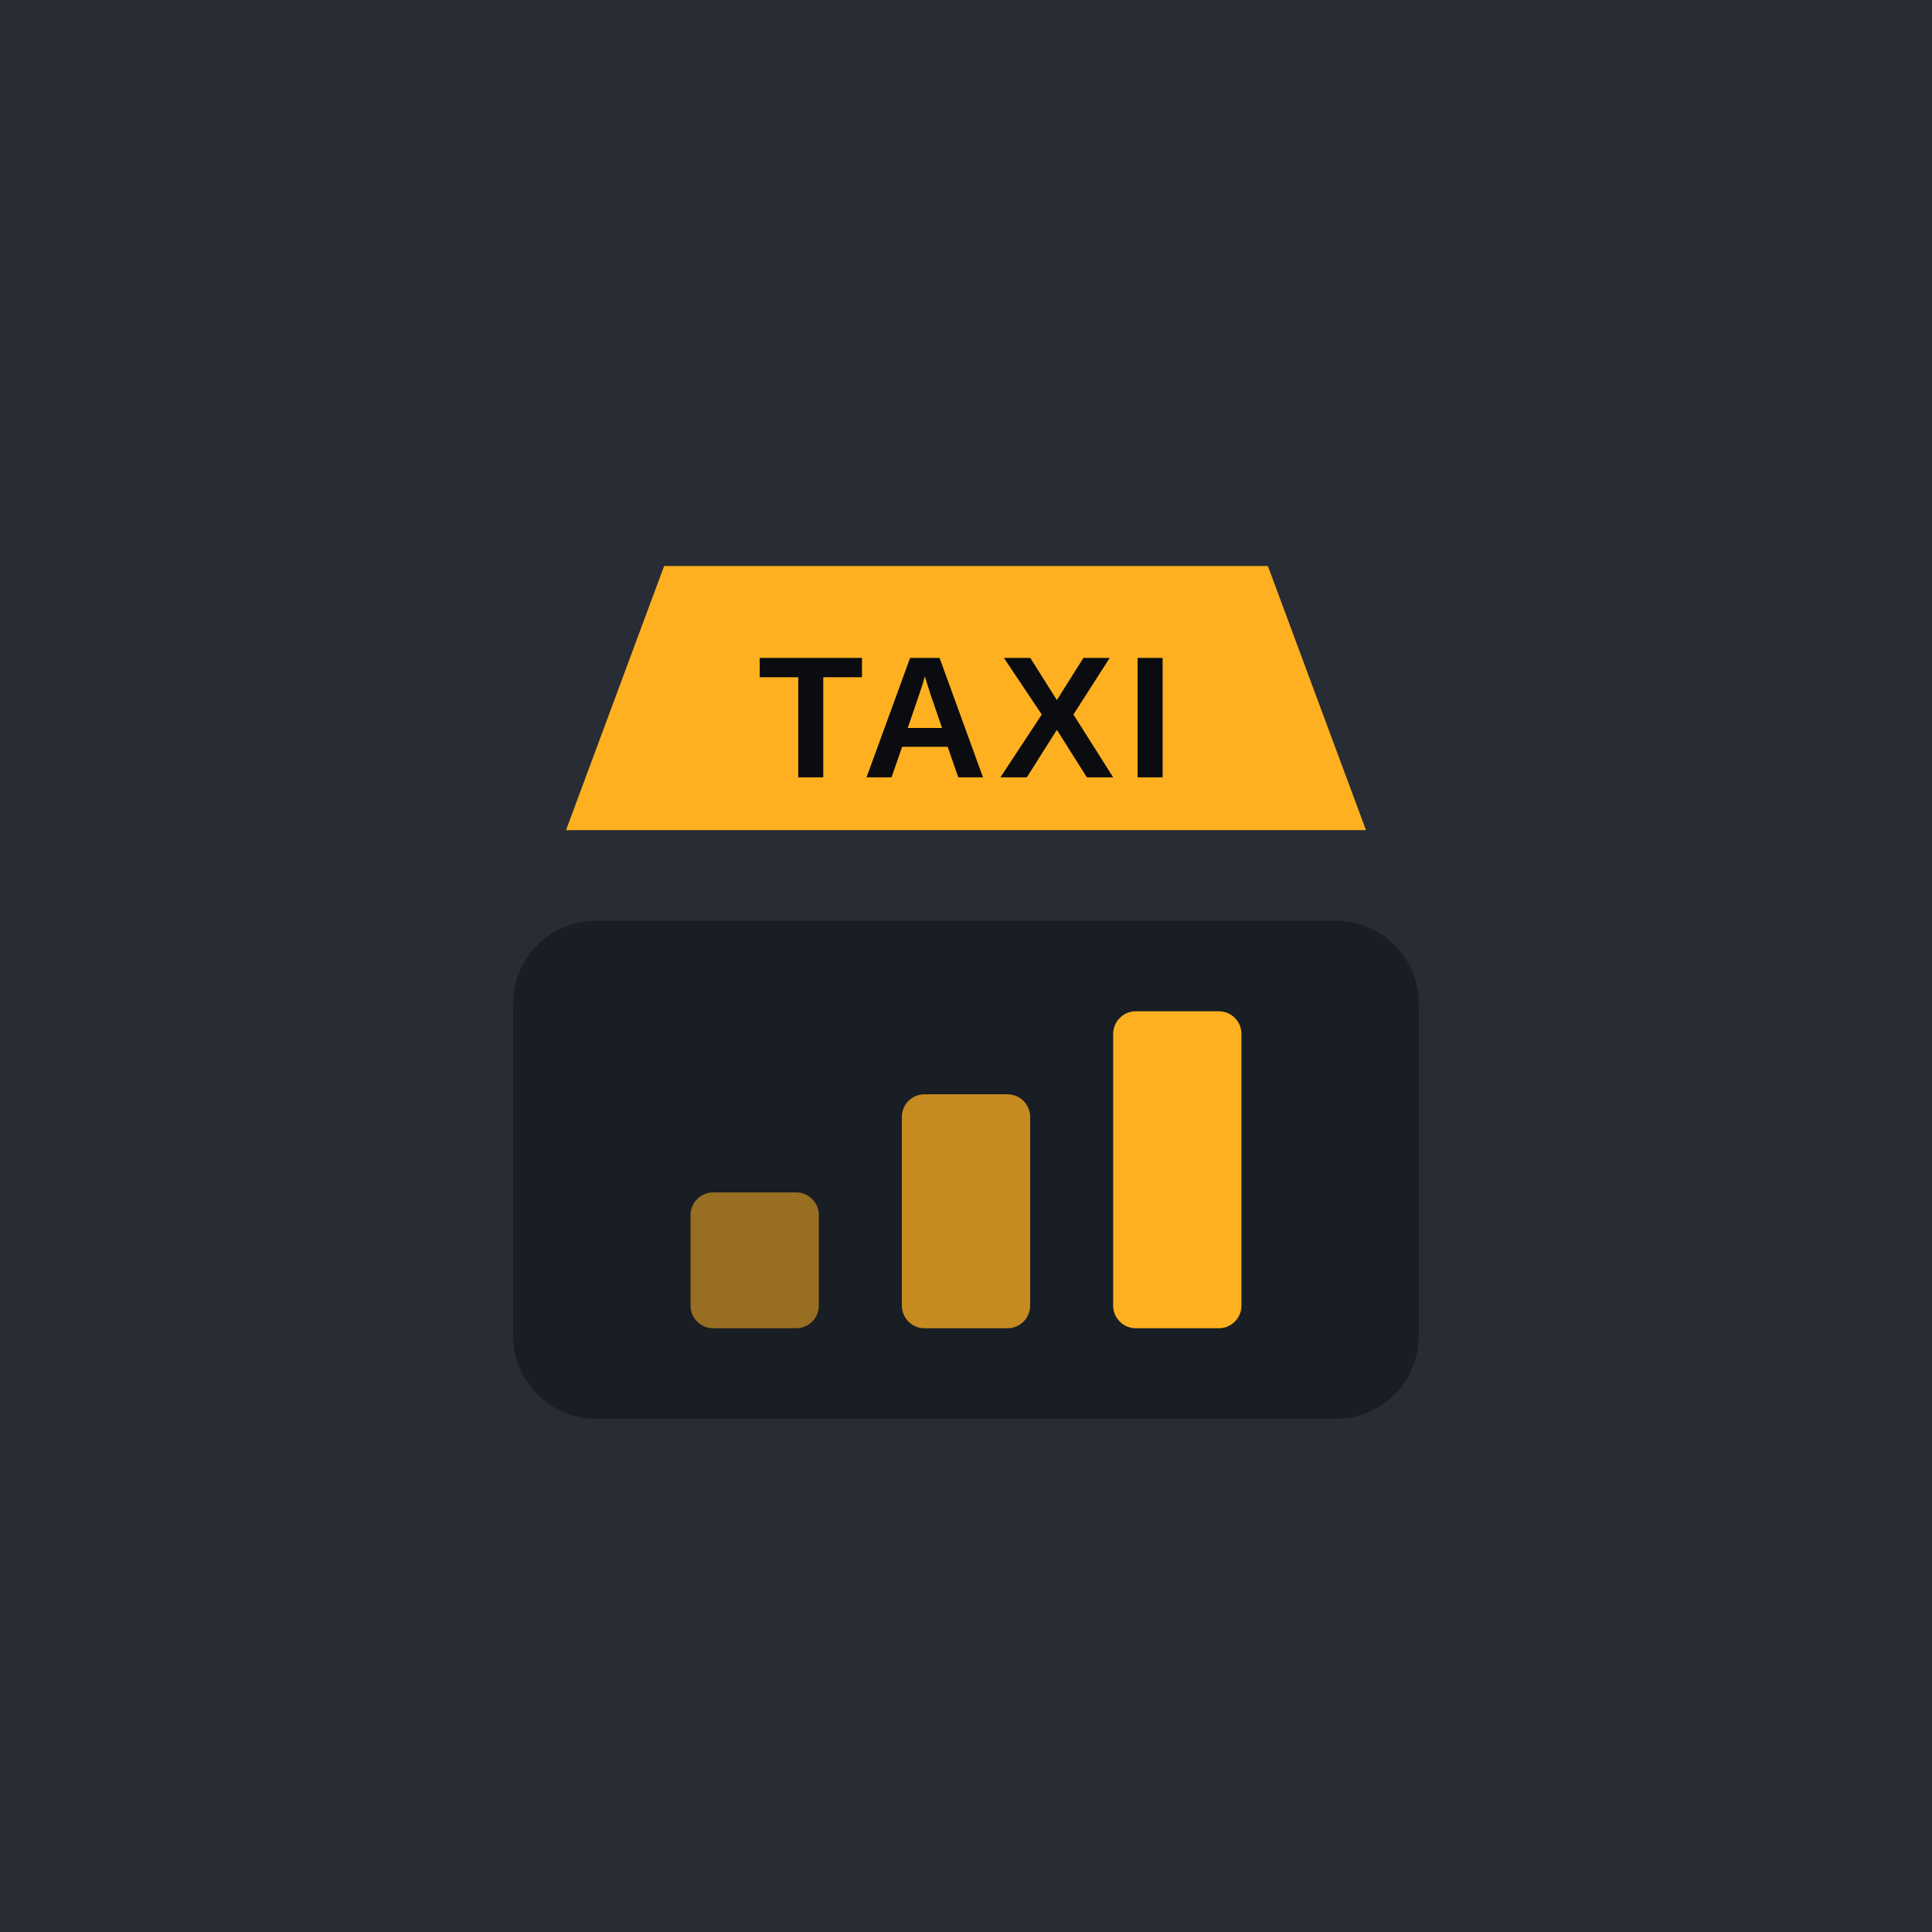
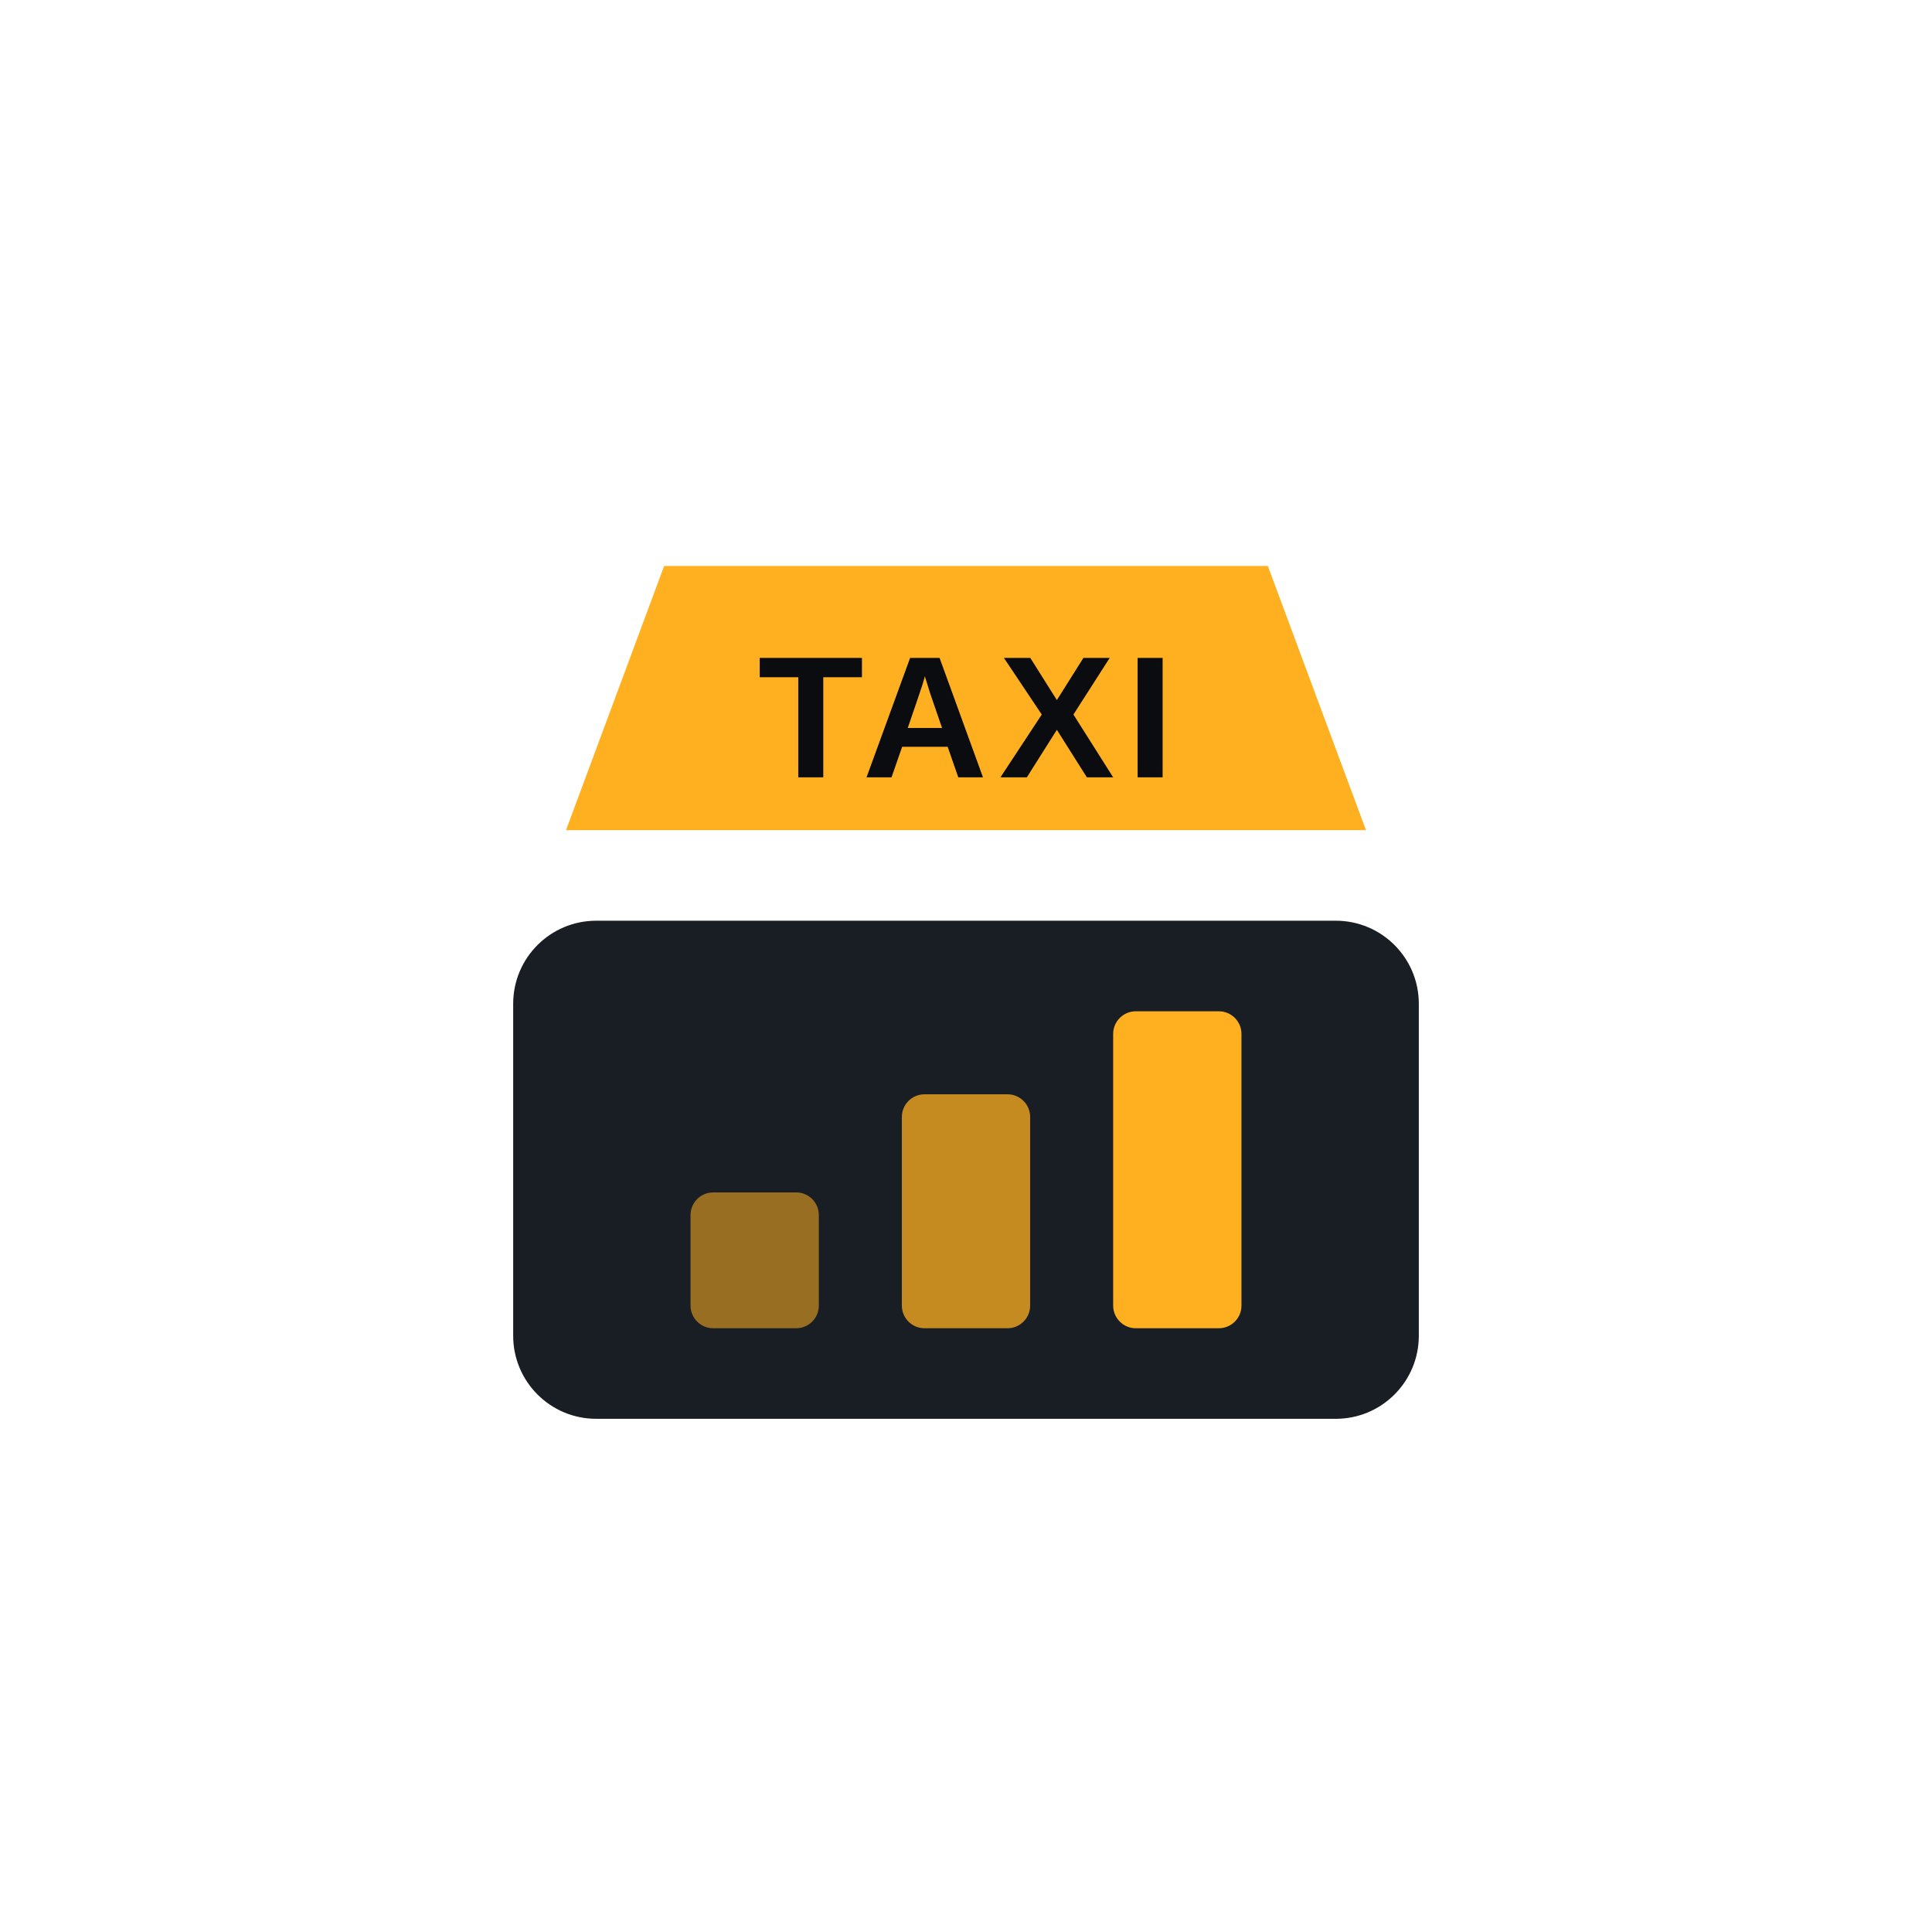
<svg xmlns="http://www.w3.org/2000/svg" viewBox="0 0 512 512">
-   <rect width="512" height="512" fill="#282C34" />
+   <rect width="512" height="512" fill="#FFFFFF" />
  <path d="M176 150h160l26 70H150z" fill="#FFB020" />
  <text x="256" y="206" text-anchor="middle" font-family="Arial, Helvetica, sans-serif" font-weight="900" font-size="46" fill="#0A0C0F" letter-spacing="3">TAXI</text>
  <rect x="136" y="244" width="240" height="132" rx="22" fill="#191D24" />
  <rect x="183" y="316" width="34" height="36" rx="6" fill="#FFB020" opacity=".55" />
  <rect x="239" y="290" width="34" height="62" rx="6" fill="#FFB020" opacity=".75" />
  <rect x="295" y="268" width="34" height="84" rx="6" fill="#FFB020" />
</svg>
